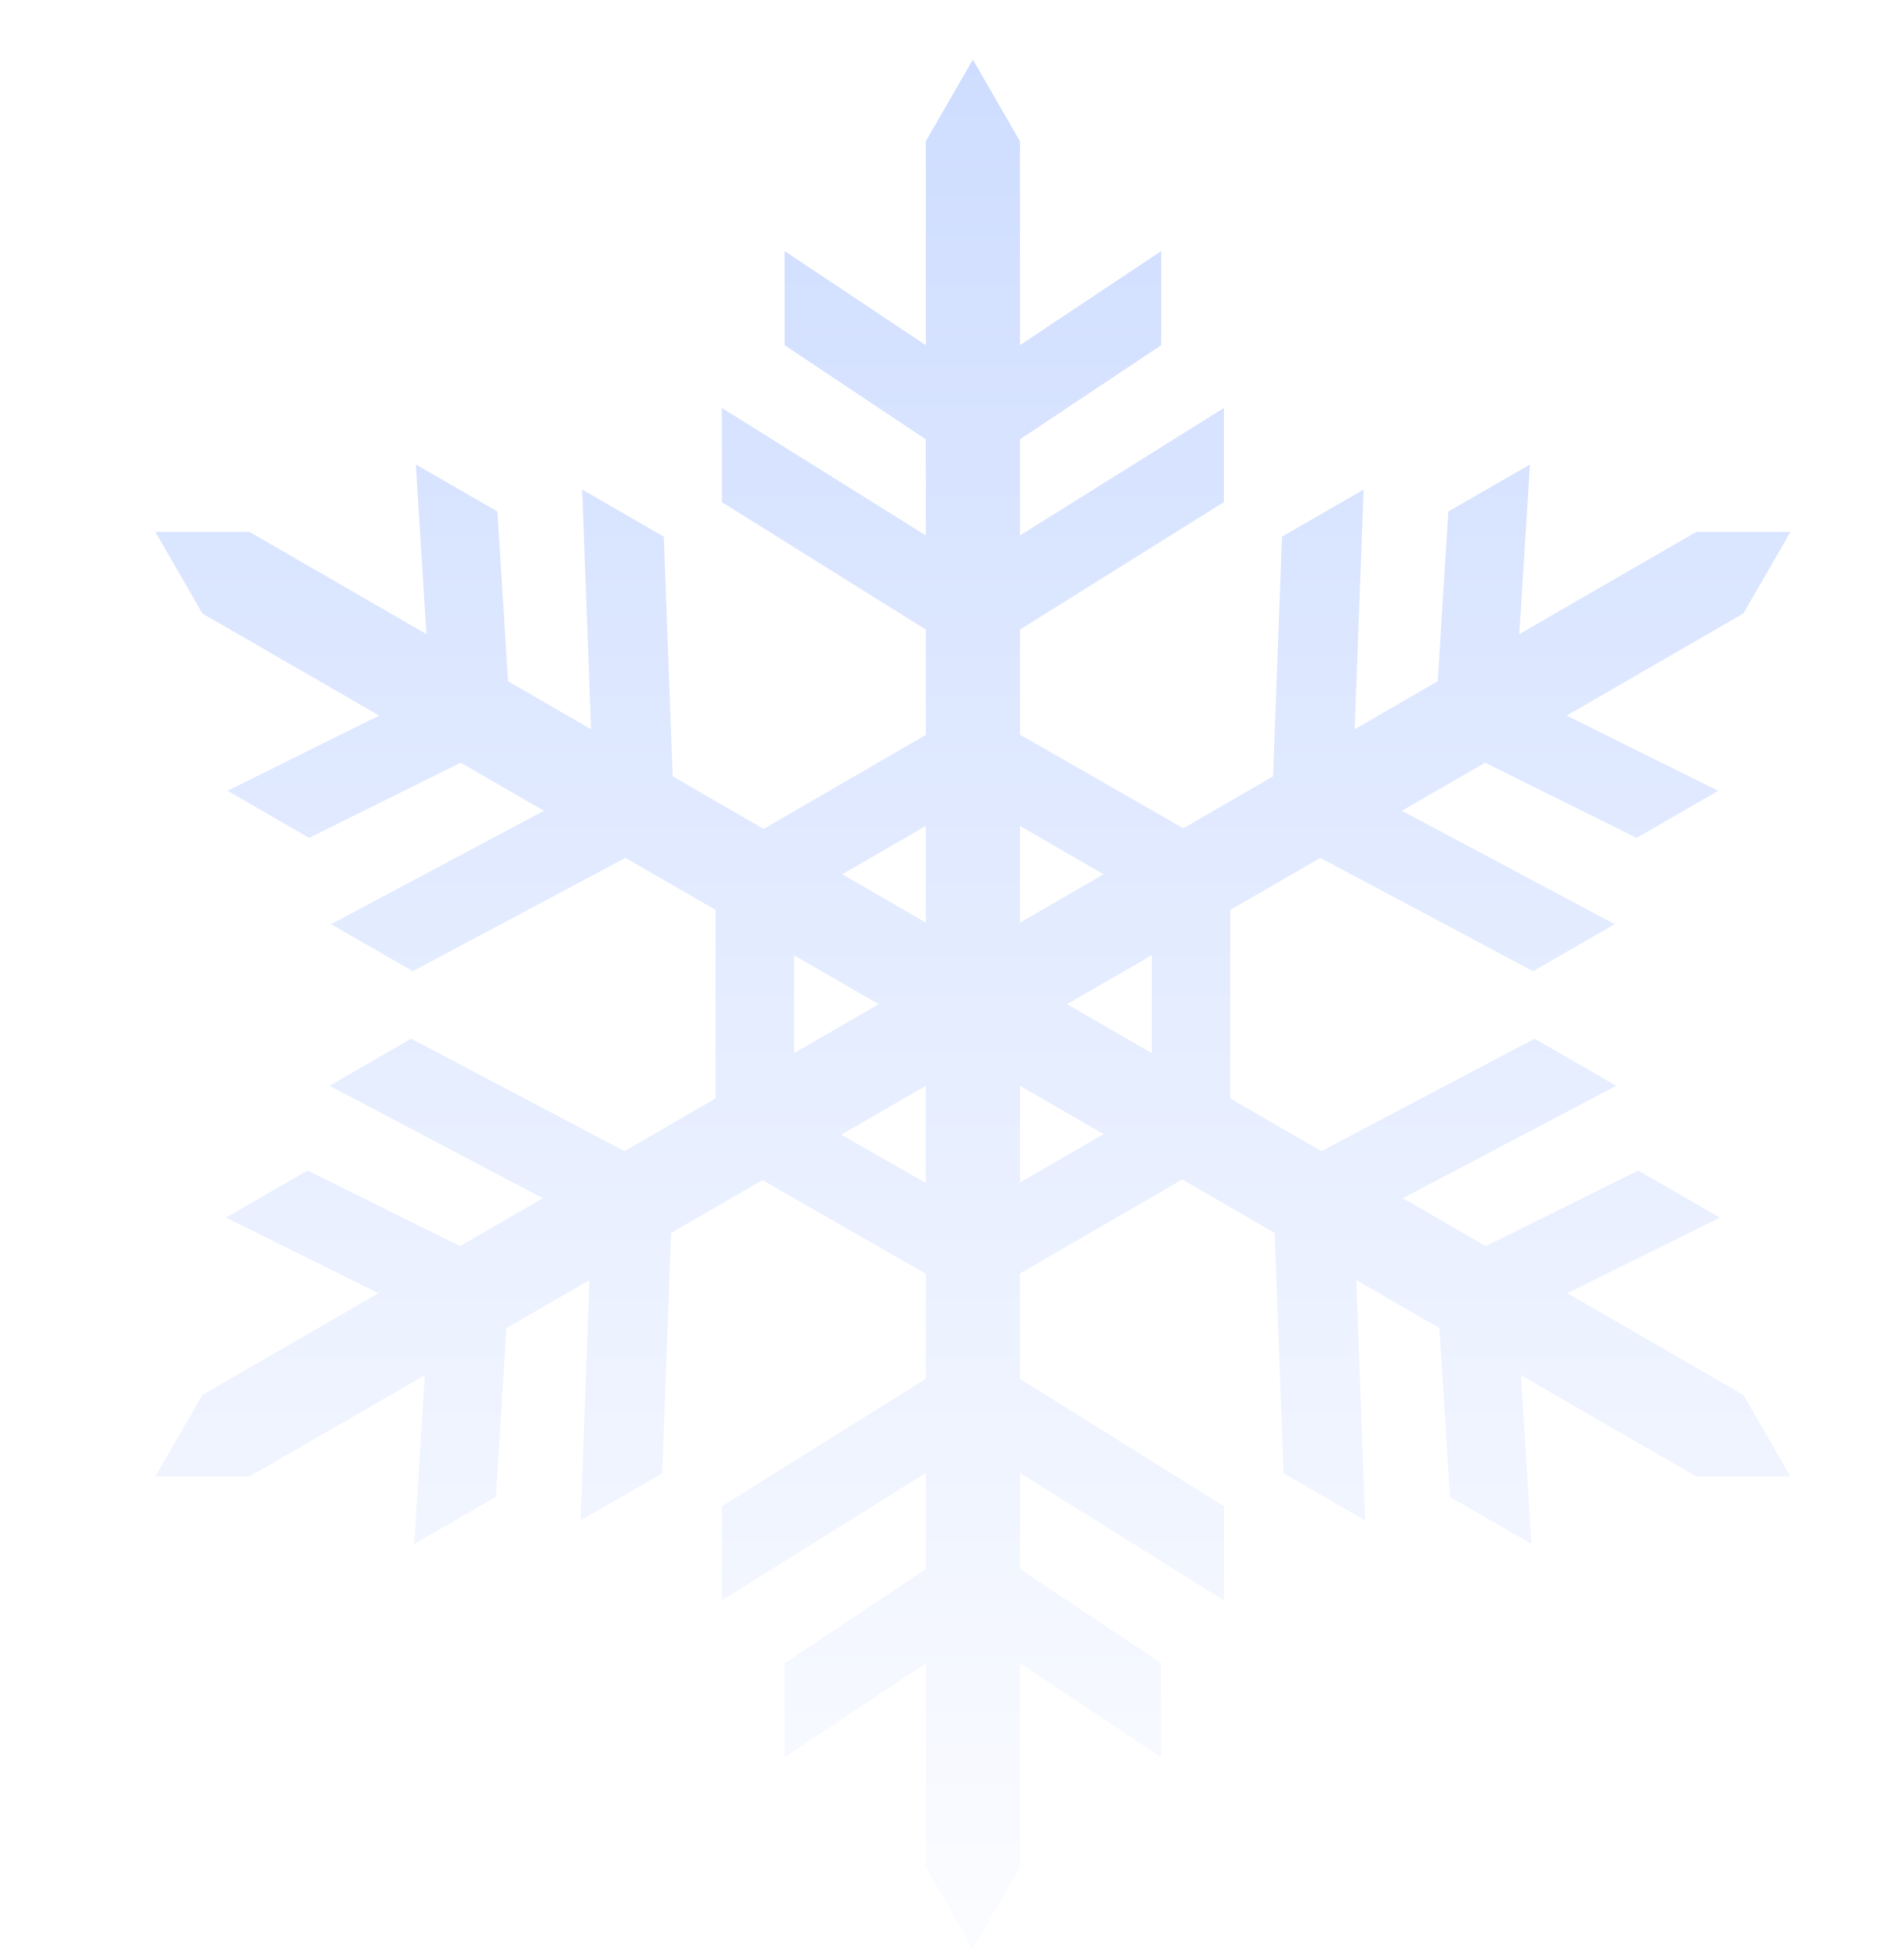
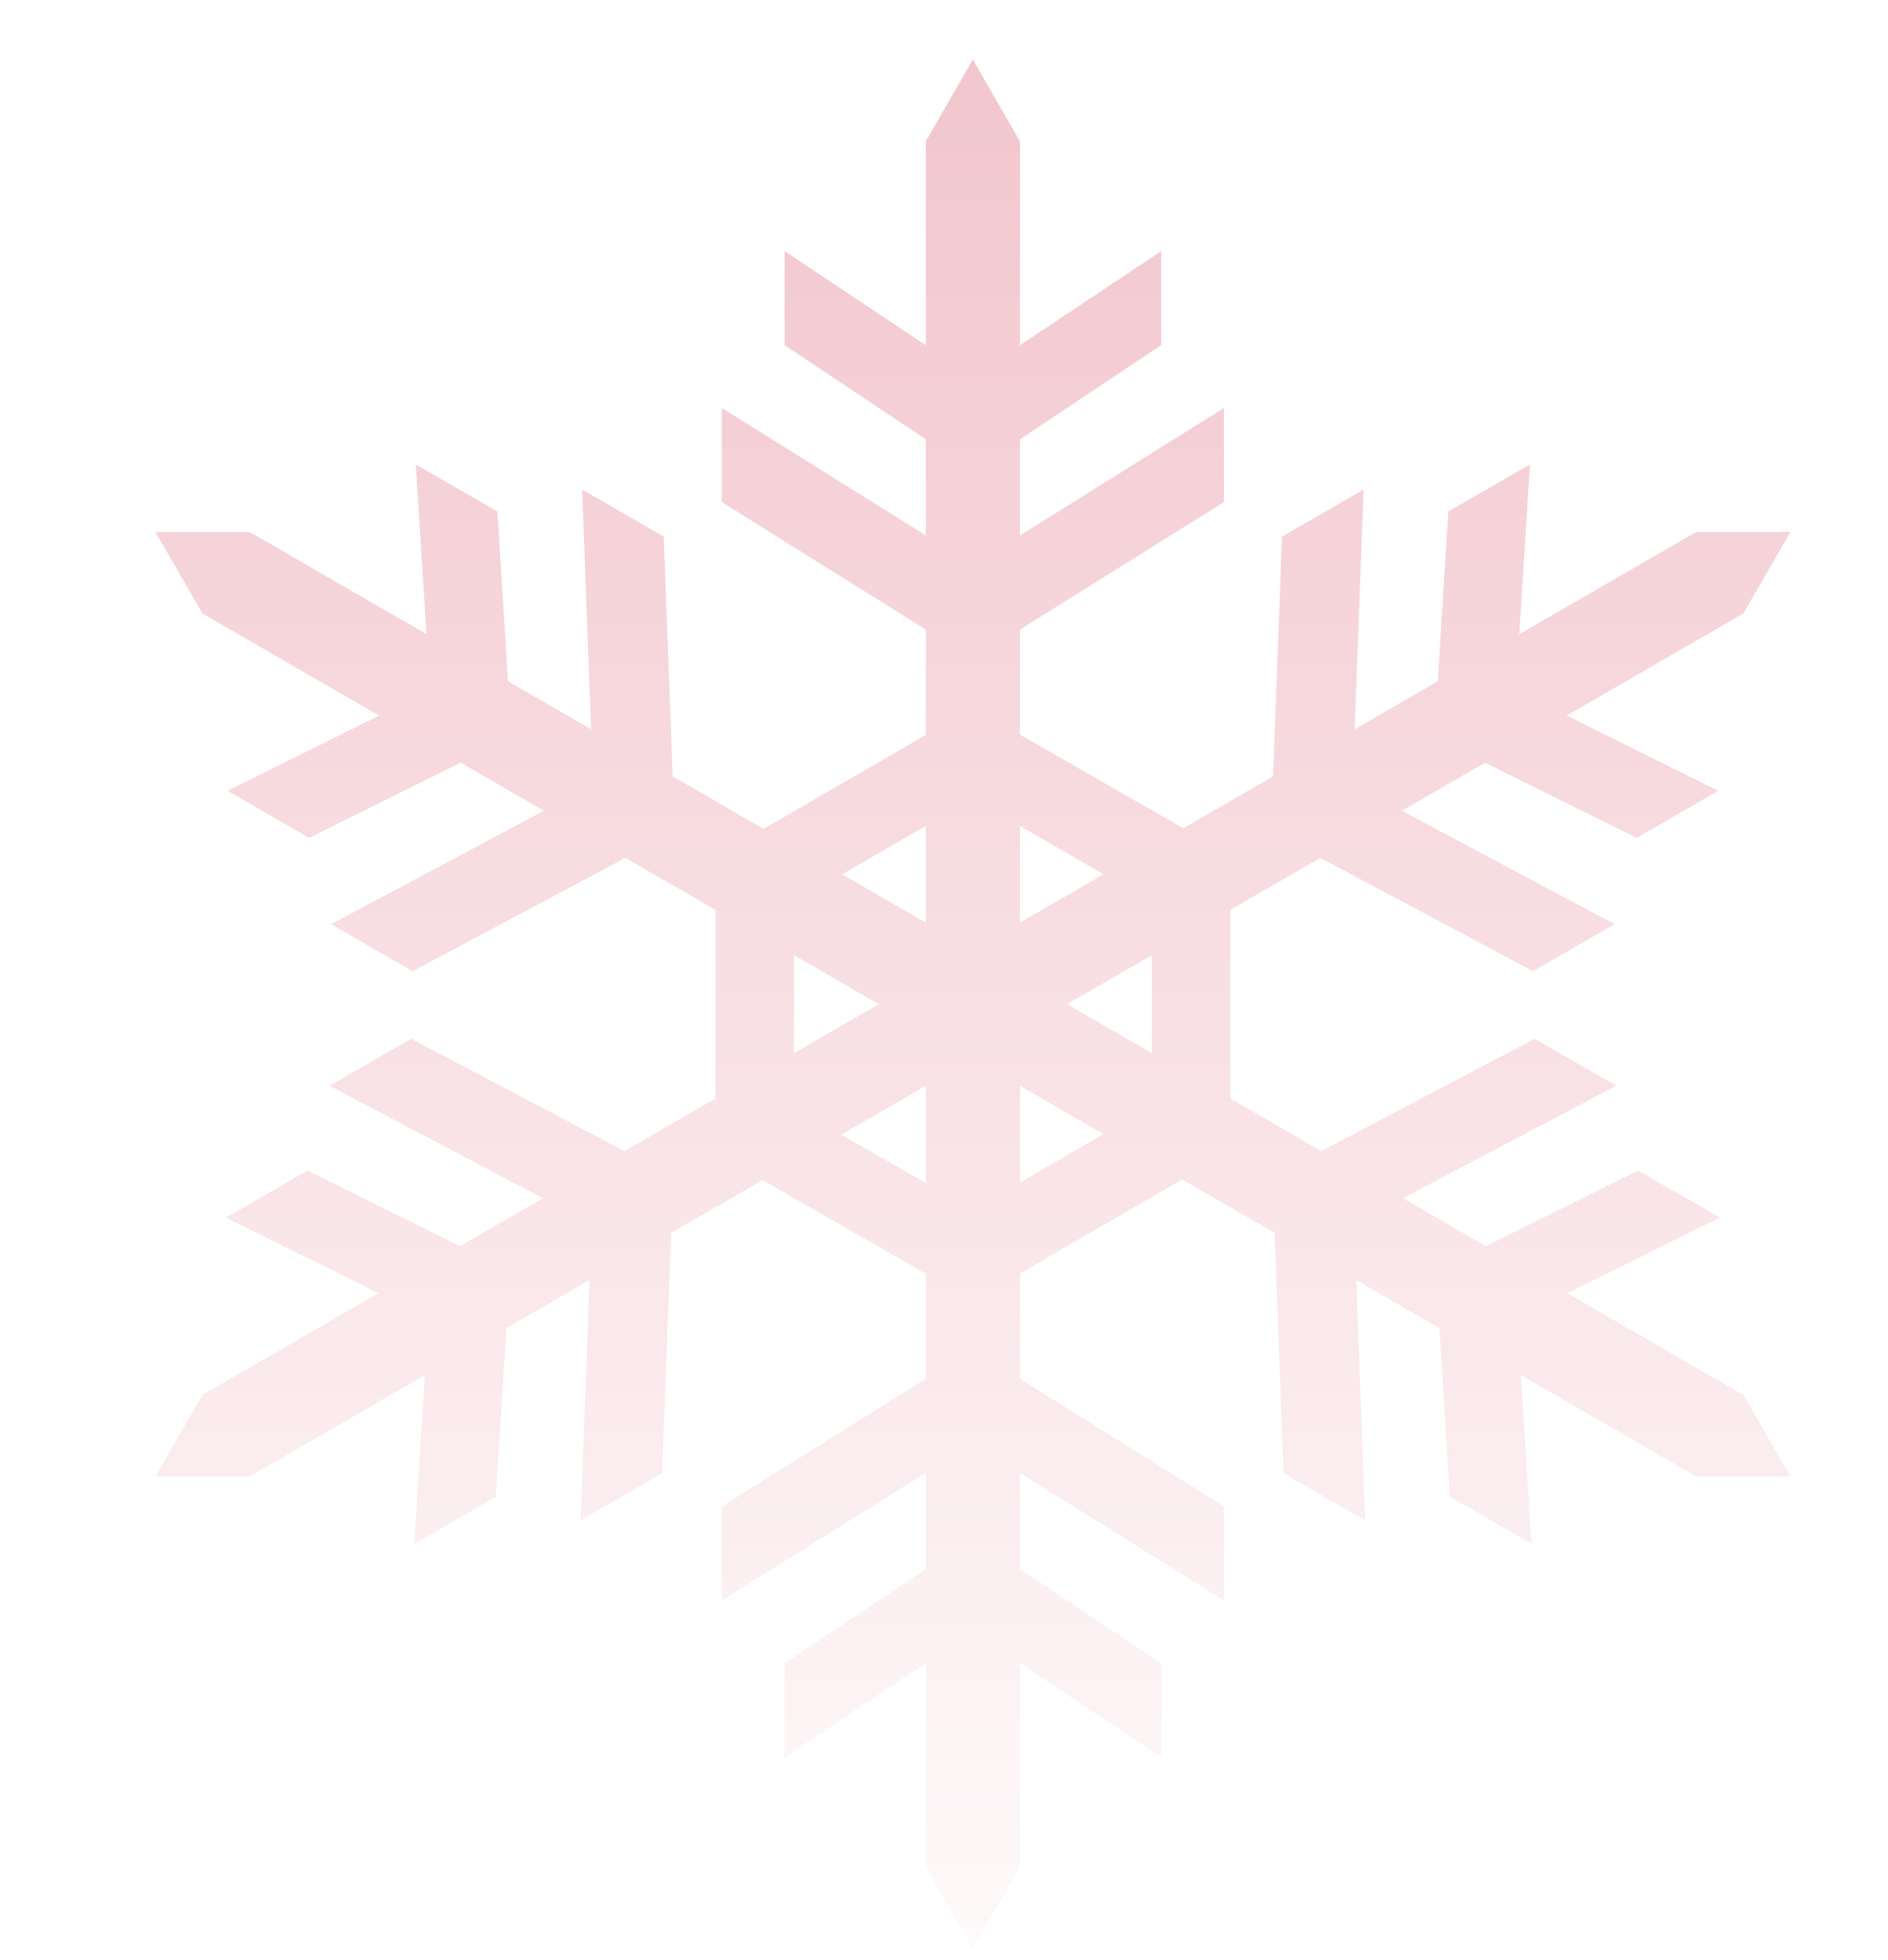
<svg xmlns="http://www.w3.org/2000/svg" width="78" height="81" viewBox="0 0 78 81" fill="none">
  <g opacity="0.24">
    <path d="M40.203 2.464L38.258 5.836V77.164L40.203 80.536L42.148 77.164V5.836L40.203 2.464Z" fill="url(#paint0_linear_30901_97724)" />
    <path d="M40.203 19.453L32.422 14.266V10.375L40.203 15.562V19.453ZM40.203 27.234L29.828 20.75V16.859L40.203 23.344V27.234ZM40.203 19.453L47.984 14.266V10.375L40.203 15.562V19.453ZM40.203 27.234L50.578 20.75V16.859L40.203 23.344V27.234ZM40.203 63.547L32.422 68.734V72.625L40.203 67.438V63.547ZM40.203 55.766L29.828 62.25V66.141L40.203 59.656V55.766ZM40.203 63.547L47.984 68.734V72.625L40.203 67.438V63.547ZM40.203 55.766L50.578 62.25V66.141L40.203 59.656V55.766Z" fill="url(#paint1_linear_30901_97724)" />
    <path d="M6.419 61.018H10.31L72.041 25.354L73.987 21.982H70.096L8.365 57.646L6.419 61.018Z" fill="url(#paint2_linear_30901_97724)" />
    <path d="M21.074 52.523L20.491 61.861L17.119 63.806L17.702 54.469L21.074 52.523ZM27.818 48.633L27.364 60.888L23.992 62.834L24.446 50.578L27.818 48.633Z" fill="url(#paint3_linear_30901_97724)" />
    <path d="M21.074 52.523L12.709 48.373L9.337 50.319L17.702 54.469L21.074 52.523ZM27.818 48.633L16.989 42.927L13.617 44.872L24.446 50.578L27.818 48.633ZM59.267 30.477L67.632 34.627L71.004 32.681L62.639 28.531L59.267 30.477ZM52.523 34.367L63.352 40.138L66.724 38.193L55.895 32.422L52.523 34.367Z" fill="url(#paint4_linear_30901_97724)" />
    <path d="M59.267 30.477L59.851 21.139L63.223 19.194L62.639 28.531L59.267 30.477ZM52.523 34.367L52.977 22.177L56.349 20.231L55.895 32.422L52.523 34.367Z" fill="url(#paint5_linear_30901_97724)" />
    <path d="M73.987 61.018H70.096L8.365 25.354L6.419 21.982H10.31L72.041 57.646L73.987 61.018Z" fill="url(#paint6_linear_30901_97724)" />
    <path d="M59.332 52.523L59.916 61.861L63.287 63.806L62.704 54.469L59.332 52.523ZM52.588 48.633L53.042 60.888L56.414 62.834L55.96 50.578L52.588 48.633Z" fill="url(#paint7_linear_30901_97724)" />
    <path d="M59.332 52.523L67.697 48.373L71.069 50.319L62.704 54.469L59.332 52.523ZM52.588 48.633L63.417 42.927L66.789 44.872L55.96 50.578L52.588 48.633ZM21.139 30.477L12.774 34.627L9.402 32.681L17.767 28.531L21.139 30.477ZM27.883 34.367L17.054 40.138L13.682 38.193L24.511 32.422L27.883 34.367ZM21.139 30.477L20.555 21.139L17.183 19.194L17.767 28.531L21.139 30.477Z" fill="url(#paint8_linear_30901_97724)" />
    <path d="M27.883 34.367L27.429 22.177L24.057 20.231L24.511 32.422L27.883 34.367Z" fill="url(#paint9_linear_30901_97724)" />
    <path d="M40.203 53.755L29.569 47.66V35.405L40.203 29.245L50.837 35.34V47.595L40.203 53.755ZM32.811 45.78L40.203 49.995L47.595 45.715V37.285L40.203 33.005L32.811 37.285V45.78Z" fill="url(#paint10_linear_30901_97724)" />
  </g>
  <defs>
    <linearGradient id="paint0_linear_30901_97724" x1="40.203" y1="2.464" x2="40.203" y2="80.536" gradientUnits="userSpaceOnUse">
-       <stop stop-color="#3370FF" />
-       <stop offset="1" stop-color="#F0F4FF" />
+       <stop stop-color="#C8102E" />
+       <stop offset="1" stop-color="#FCE9EB" />
    </linearGradient>
    <linearGradient id="paint1_linear_30901_97724" x1="40.203" y1="2.464" x2="40.203" y2="80.536" gradientUnits="userSpaceOnUse">
-       <stop stop-color="#3370FF" />
-       <stop offset="1" stop-color="#F0F4FF" />
+       <stop stop-color="#C8102E" />
+       <stop offset="1" stop-color="#FCE9EB" />
    </linearGradient>
    <linearGradient id="paint2_linear_30901_97724" x1="40.203" y1="2.464" x2="40.203" y2="80.536" gradientUnits="userSpaceOnUse">
-       <stop stop-color="#3370FF" />
-       <stop offset="1" stop-color="#F0F4FF" />
+       <stop stop-color="#C8102E" />
+       <stop offset="1" stop-color="#FCE9EB" />
    </linearGradient>
    <linearGradient id="paint3_linear_30901_97724" x1="40.203" y1="2.464" x2="40.203" y2="80.536" gradientUnits="userSpaceOnUse">
-       <stop stop-color="#3370FF" />
-       <stop offset="1" stop-color="#F0F4FF" />
+       <stop stop-color="#C8102E" />
+       <stop offset="1" stop-color="#FCE9EB" />
    </linearGradient>
    <linearGradient id="paint4_linear_30901_97724" x1="40.203" y1="2.464" x2="40.203" y2="80.536" gradientUnits="userSpaceOnUse">
-       <stop stop-color="#3370FF" />
-       <stop offset="1" stop-color="#F0F4FF" />
+       <stop stop-color="#C8102E" />
+       <stop offset="1" stop-color="#FCE9EB" />
    </linearGradient>
    <linearGradient id="paint5_linear_30901_97724" x1="40.203" y1="2.464" x2="40.203" y2="80.536" gradientUnits="userSpaceOnUse">
-       <stop stop-color="#3370FF" />
-       <stop offset="1" stop-color="#F0F4FF" />
+       <stop stop-color="#C8102E" />
+       <stop offset="1" stop-color="#FCE9EB" />
    </linearGradient>
    <linearGradient id="paint6_linear_30901_97724" x1="40.203" y1="2.464" x2="40.203" y2="80.536" gradientUnits="userSpaceOnUse">
-       <stop stop-color="#3370FF" />
-       <stop offset="1" stop-color="#F0F4FF" />
+       <stop stop-color="#C8102E" />
+       <stop offset="1" stop-color="#FCE9EB" />
    </linearGradient>
    <linearGradient id="paint7_linear_30901_97724" x1="40.203" y1="2.464" x2="40.203" y2="80.536" gradientUnits="userSpaceOnUse">
-       <stop stop-color="#3370FF" />
-       <stop offset="1" stop-color="#F0F4FF" />
+       <stop stop-color="#C8102E" />
+       <stop offset="1" stop-color="#FCE9EB" />
    </linearGradient>
    <linearGradient id="paint8_linear_30901_97724" x1="40.203" y1="2.464" x2="40.203" y2="80.536" gradientUnits="userSpaceOnUse">
-       <stop stop-color="#3370FF" />
-       <stop offset="1" stop-color="#F0F4FF" />
+       <stop stop-color="#C8102E" />
+       <stop offset="1" stop-color="#FCE9EB" />
    </linearGradient>
    <linearGradient id="paint9_linear_30901_97724" x1="40.203" y1="2.464" x2="40.203" y2="80.536" gradientUnits="userSpaceOnUse">
-       <stop stop-color="#3370FF" />
-       <stop offset="1" stop-color="#F0F4FF" />
+       <stop stop-color="#C8102E" />
+       <stop offset="1" stop-color="#FCE9EB" />
    </linearGradient>
    <linearGradient id="paint10_linear_30901_97724" x1="40.203" y1="2.464" x2="40.203" y2="80.536" gradientUnits="userSpaceOnUse">
-       <stop stop-color="#3370FF" />
-       <stop offset="1" stop-color="#F0F4FF" />
+       <stop stop-color="#C8102E" />
+       <stop offset="1" stop-color="#FCE9EB" />
    </linearGradient>
  </defs>
</svg>
